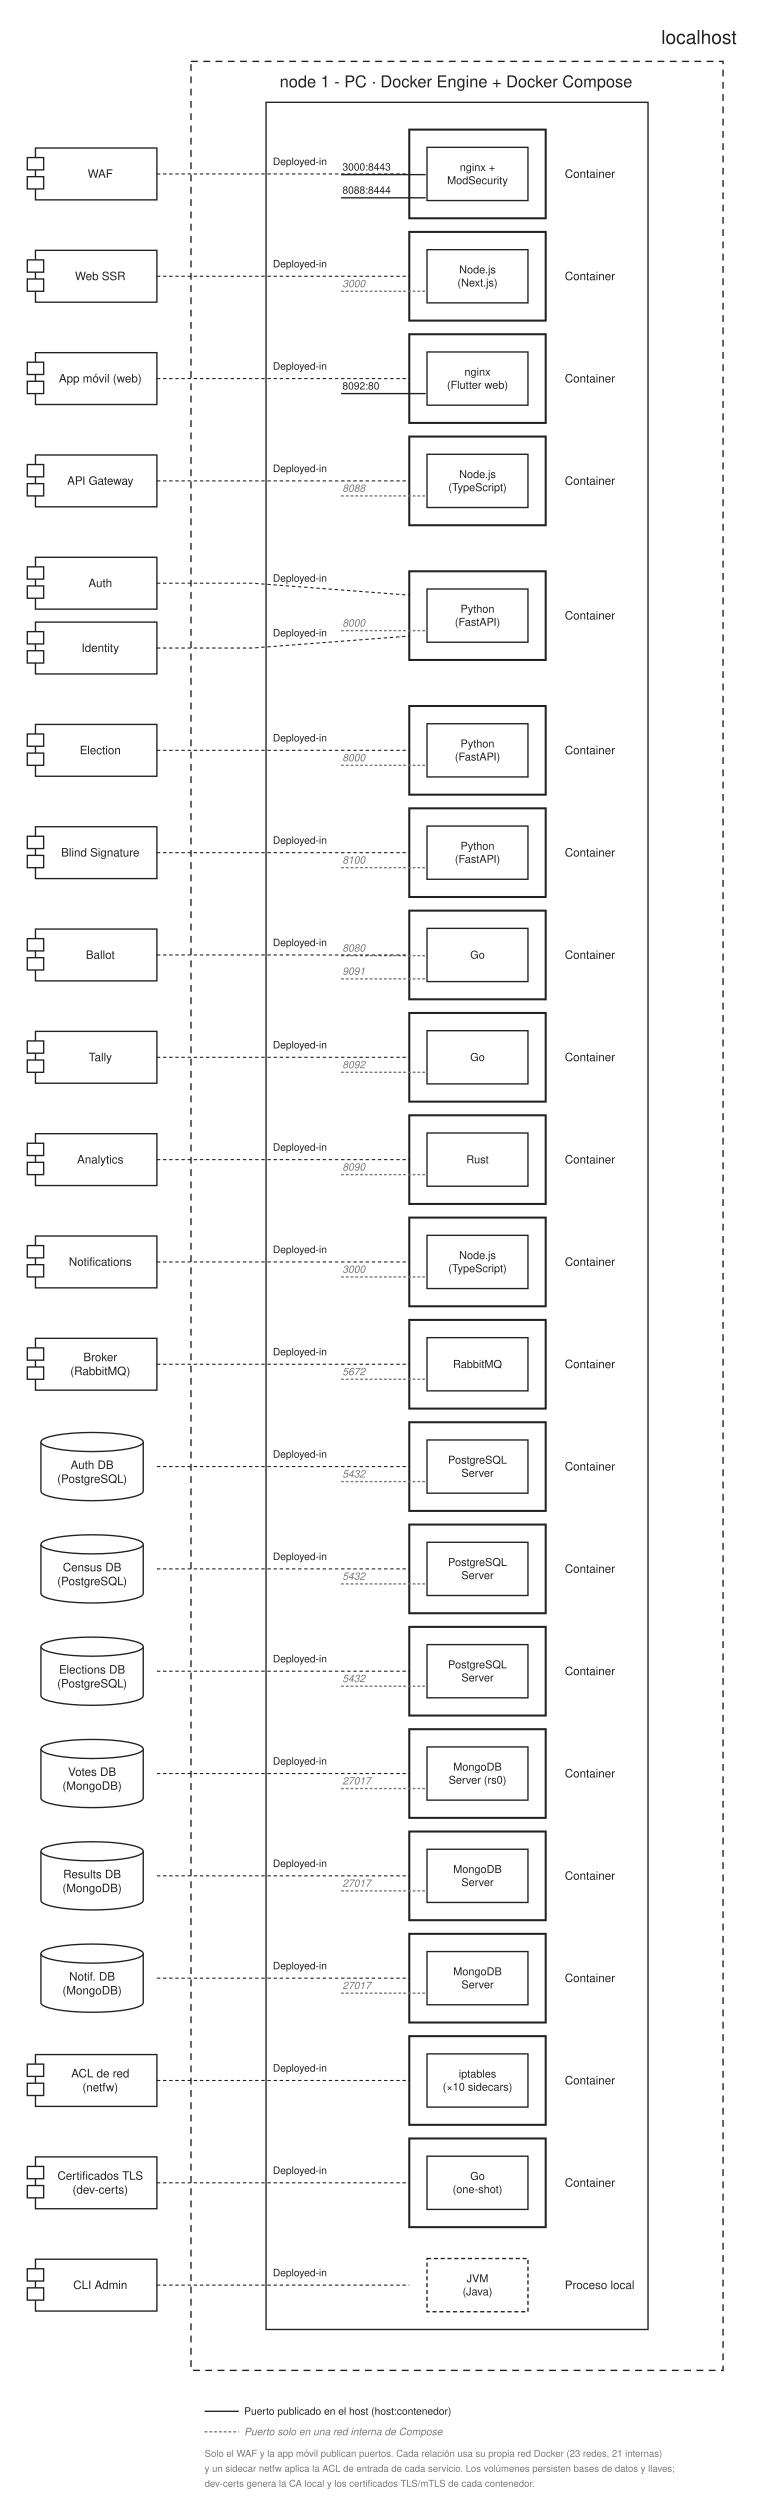
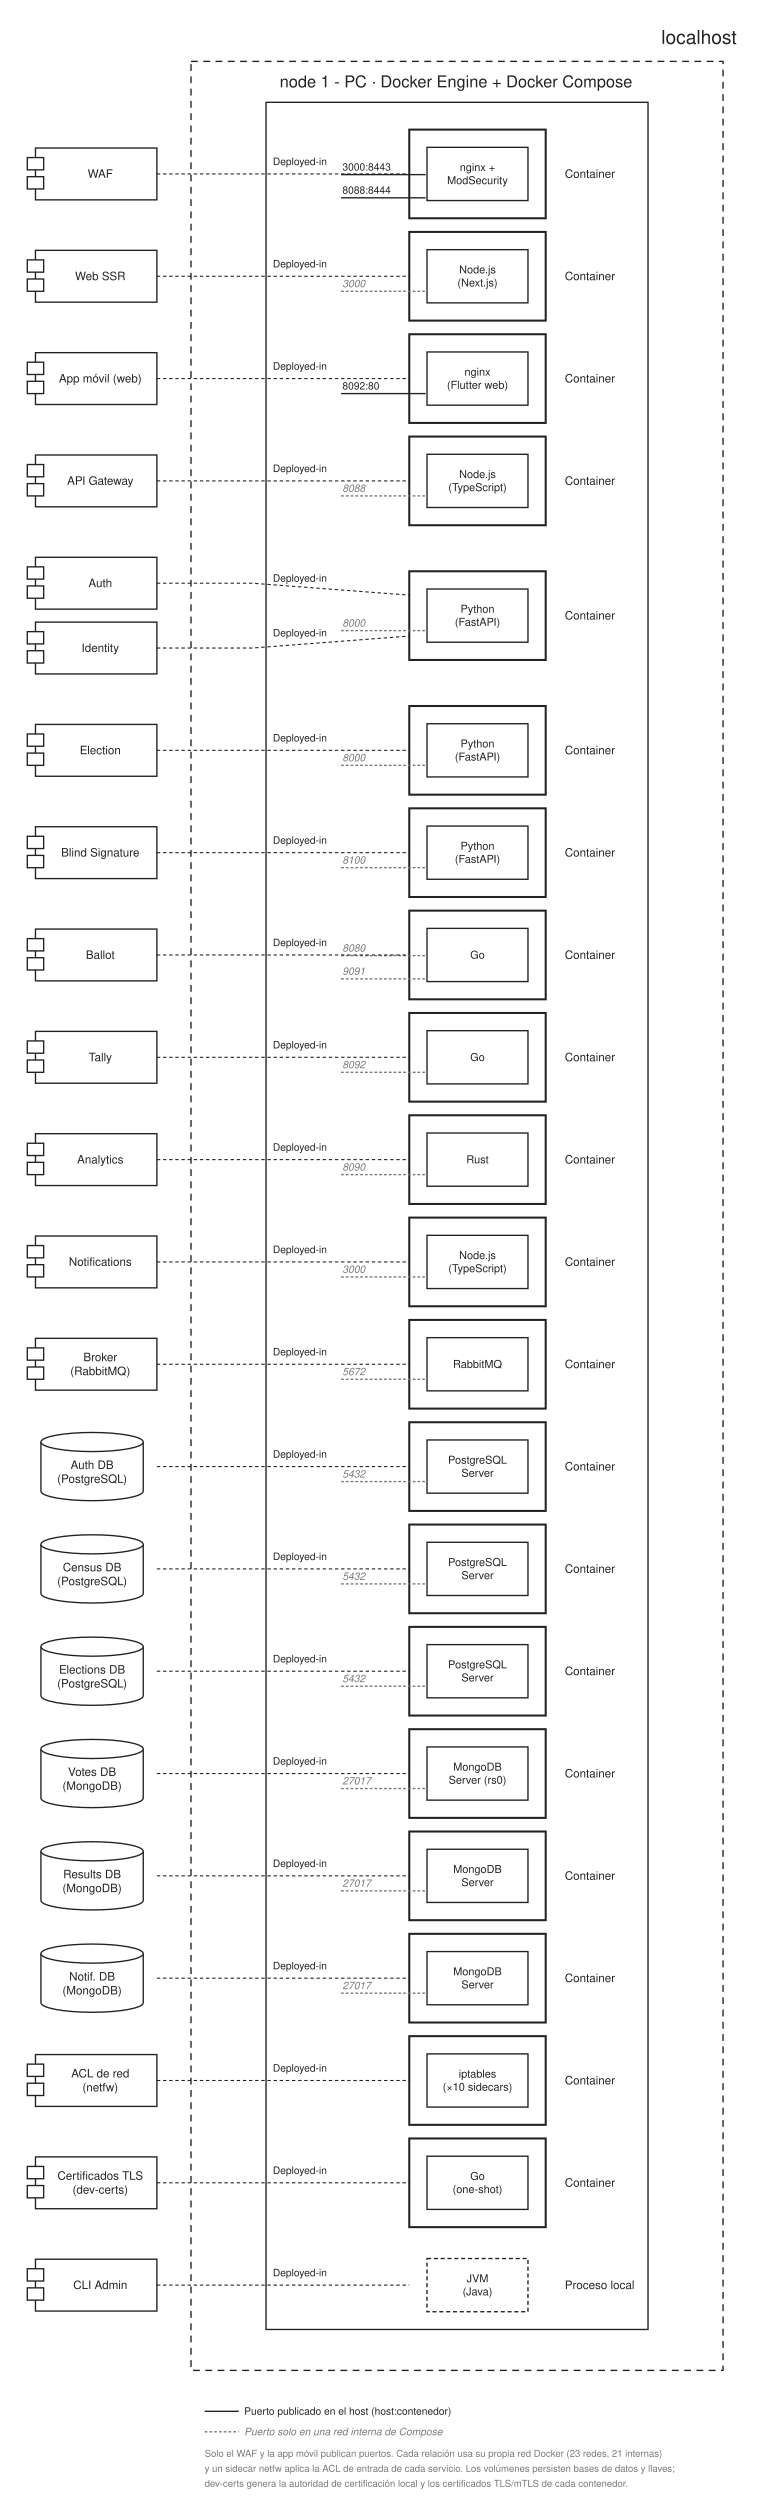
<svg xmlns="http://www.w3.org/2000/svg" viewBox="0 0 1120 3665" width="1120" height="3665" font-family="'Helvetica Neue',Helvetica,Arial,sans-serif">
  <rect width="1120" height="3665" fill="#fff" />
  <rect x="280" y="90" width="780" height="3385" fill="none" stroke="#222" stroke-width="2" stroke-dasharray="10 8" />
  <text x="1080" y="55.0" text-anchor="end" dominant-baseline="middle" font-size="28" fill="#222" font-weight="400">localhost</text>
  <text x="410" y="120.0" text-anchor="start" dominant-baseline="middle" font-size="24" fill="#222" font-weight="400">node 1 - PC  ·  Docker Engine + Docker Compose</text>
  <rect x="390" y="150" width="560" height="3265" fill="none" stroke="#222" stroke-width="2" />
  <rect x="52" y="217.0" width="178" height="76" fill="#fff" stroke="#222" stroke-width="2" />
  <rect x="40" y="231.0" width="24" height="18" fill="#fff" stroke="#222" stroke-width="2" />
  <rect x="40" y="259.0" width="24" height="18" fill="#fff" stroke="#222" stroke-width="2" />
  <text x="147" y="255.0" text-anchor="middle" dominant-baseline="middle" font-size="17" fill="#222" font-weight="400">WAF</text>
  <rect x="600" y="190.0" width="200" height="130" fill="#fff" stroke="#222" stroke-width="3" />
  <rect x="626" y="216.0" width="148" height="78" fill="#fff" stroke="#222" stroke-width="2" />
  <text x="700" y="245.4" text-anchor="middle" dominant-baseline="middle" font-size="16" fill="#222" font-weight="400">nginx +</text>
  <text x="700" y="264.6" text-anchor="middle" dominant-baseline="middle" font-size="16" fill="#222" font-weight="400">ModSecurity</text>
  <text x="828" y="255.0" text-anchor="start" dominant-baseline="middle" font-size="17" fill="#222" font-weight="400">Container</text>
  <line x1="500" y1="256.0" x2="624" y2="256.0" stroke="#222" stroke-width="2" />
  <text x="502" y="245.0" text-anchor="start" dominant-baseline="middle" font-size="15" fill="#222" font-weight="400">3000:8443</text>
  <line x1="500" y1="290.0" x2="624" y2="290.0" stroke="#222" stroke-width="2" />
  <text x="502" y="279.0" text-anchor="start" dominant-baseline="middle" font-size="15" fill="#222" font-weight="400">8088:8444</text>
  <path d="M230,255.0 L370,255.0 L600,255.0" fill="none" stroke="#222" stroke-width="1.6" stroke-dasharray="5 4" />
  <text x="400" y="237.0" text-anchor="start" dominant-baseline="middle" font-size="15" fill="#222" font-weight="400">Deployed-in</text>
  <rect x="52" y="367.0" width="178" height="76" fill="#fff" stroke="#222" stroke-width="2" />
  <rect x="40" y="381.0" width="24" height="18" fill="#fff" stroke="#222" stroke-width="2" />
  <rect x="40" y="409.0" width="24" height="18" fill="#fff" stroke="#222" stroke-width="2" />
  <text x="147" y="405.0" text-anchor="middle" dominant-baseline="middle" font-size="17" fill="#222" font-weight="400">Web SSR</text>
  <rect x="600" y="340.0" width="200" height="130" fill="#fff" stroke="#222" stroke-width="3" />
  <rect x="626" y="366.0" width="148" height="78" fill="#fff" stroke="#222" stroke-width="2" />
  <text x="700" y="395.4" text-anchor="middle" dominant-baseline="middle" font-size="16" fill="#222" font-weight="400">Node.js</text>
  <text x="700" y="414.6" text-anchor="middle" dominant-baseline="middle" font-size="16" fill="#222" font-weight="400">(Next.js)</text>
  <text x="828" y="405.0" text-anchor="start" dominant-baseline="middle" font-size="17" fill="#222" font-weight="400">Container</text>
  <line x1="500" y1="427.0" x2="624" y2="427.0" stroke="#777" stroke-width="2" stroke-dasharray="4 3" />
  <text x="502" y="416.0" text-anchor="start" dominant-baseline="middle" font-size="15" fill="#777" font-weight="400" font-style="italic">3000</text>
  <path d="M230,405.0 L370,405.0 L600,405.0" fill="none" stroke="#222" stroke-width="1.6" stroke-dasharray="5 4" />
  <text x="400" y="387.0" text-anchor="start" dominant-baseline="middle" font-size="15" fill="#222" font-weight="400">Deployed-in</text>
  <rect x="52" y="517.0" width="178" height="76" fill="#fff" stroke="#222" stroke-width="2" />
  <rect x="40" y="531.0" width="24" height="18" fill="#fff" stroke="#222" stroke-width="2" />
  <rect x="40" y="559.0" width="24" height="18" fill="#fff" stroke="#222" stroke-width="2" />
  <text x="147" y="555.0" text-anchor="middle" dominant-baseline="middle" font-size="17" fill="#222" font-weight="400">App móvil (web)</text>
  <rect x="600" y="490.0" width="200" height="130" fill="#fff" stroke="#222" stroke-width="3" />
  <rect x="626" y="516.0" width="148" height="78" fill="#fff" stroke="#222" stroke-width="2" />
  <text x="700" y="545.4" text-anchor="middle" dominant-baseline="middle" font-size="16" fill="#222" font-weight="400">nginx</text>
  <text x="700" y="564.6" text-anchor="middle" dominant-baseline="middle" font-size="16" fill="#222" font-weight="400">(Flutter web)</text>
  <text x="828" y="555.0" text-anchor="start" dominant-baseline="middle" font-size="17" fill="#222" font-weight="400">Container</text>
  <line x1="500" y1="577.0" x2="624" y2="577.0" stroke="#222" stroke-width="2" />
  <text x="502" y="566.0" text-anchor="start" dominant-baseline="middle" font-size="15" fill="#222" font-weight="400">8092:80</text>
  <path d="M230,555.0 L370,555.0 L600,555.0" fill="none" stroke="#222" stroke-width="1.6" stroke-dasharray="5 4" />
  <text x="400" y="537.0" text-anchor="start" dominant-baseline="middle" font-size="15" fill="#222" font-weight="400">Deployed-in</text>
  <rect x="52" y="667.0" width="178" height="76" fill="#fff" stroke="#222" stroke-width="2" />
  <rect x="40" y="681.0" width="24" height="18" fill="#fff" stroke="#222" stroke-width="2" />
  <rect x="40" y="709.0" width="24" height="18" fill="#fff" stroke="#222" stroke-width="2" />
  <text x="147" y="705.0" text-anchor="middle" dominant-baseline="middle" font-size="17" fill="#222" font-weight="400">API Gateway</text>
  <rect x="600" y="640.0" width="200" height="130" fill="#fff" stroke="#222" stroke-width="3" />
  <rect x="626" y="666.0" width="148" height="78" fill="#fff" stroke="#222" stroke-width="2" />
  <text x="700" y="695.4" text-anchor="middle" dominant-baseline="middle" font-size="16" fill="#222" font-weight="400">Node.js</text>
  <text x="700" y="714.6" text-anchor="middle" dominant-baseline="middle" font-size="16" fill="#222" font-weight="400">(TypeScript)</text>
  <text x="828" y="705.0" text-anchor="start" dominant-baseline="middle" font-size="17" fill="#222" font-weight="400">Container</text>
  <line x1="500" y1="727.0" x2="624" y2="727.0" stroke="#777" stroke-width="2" stroke-dasharray="4 3" />
  <text x="502" y="716.0" text-anchor="start" dominant-baseline="middle" font-size="15" fill="#777" font-weight="400" font-style="italic">8088</text>
  <path d="M230,705.0 L370,705.0 L600,705.0" fill="none" stroke="#222" stroke-width="1.6" stroke-dasharray="5 4" />
  <text x="400" y="687.0" text-anchor="start" dominant-baseline="middle" font-size="15" fill="#222" font-weight="400">Deployed-in</text>
  <rect x="600" y="837.5" width="200" height="130" fill="#fff" stroke="#222" stroke-width="3" />
  <rect x="626" y="863.5" width="148" height="78" fill="#fff" stroke="#222" stroke-width="2" />
  <text x="700" y="892.9" text-anchor="middle" dominant-baseline="middle" font-size="16" fill="#222" font-weight="400">Python</text>
  <text x="700" y="912.1" text-anchor="middle" dominant-baseline="middle" font-size="16" fill="#222" font-weight="400">(FastAPI)</text>
  <text x="828" y="902.5" text-anchor="start" dominant-baseline="middle" font-size="17" fill="#222" font-weight="400">Container</text>
  <line x1="500" y1="924.5" x2="624" y2="924.5" stroke="#777" stroke-width="2" stroke-dasharray="4 3" />
  <text x="502" y="913.5" text-anchor="start" dominant-baseline="middle" font-size="15" fill="#777" font-weight="400" font-style="italic">8000</text>
  <rect x="52" y="817.0" width="178" height="76" fill="#fff" stroke="#222" stroke-width="2" />
  <rect x="40" y="831.0" width="24" height="18" fill="#fff" stroke="#222" stroke-width="2" />
  <rect x="40" y="859.0" width="24" height="18" fill="#fff" stroke="#222" stroke-width="2" />
  <text x="147" y="855.0" text-anchor="middle" dominant-baseline="middle" font-size="17" fill="#222" font-weight="400">Auth</text>
  <path d="M230,855.0 L370,855.0 L600,872.5" fill="none" stroke="#222" stroke-width="1.6" stroke-dasharray="5 4" />
  <text x="400" y="847.8" text-anchor="start" dominant-baseline="middle" font-size="15" fill="#222" font-weight="400">Deployed-in</text>
  <rect x="52" y="912.0" width="178" height="76" fill="#fff" stroke="#222" stroke-width="2" />
  <rect x="40" y="926.0" width="24" height="18" fill="#fff" stroke="#222" stroke-width="2" />
  <rect x="40" y="954.0" width="24" height="18" fill="#fff" stroke="#222" stroke-width="2" />
  <text x="147" y="950.0" text-anchor="middle" dominant-baseline="middle" font-size="17" fill="#222" font-weight="400">Identity</text>
  <path d="M230,950.0 L370,950.0 L600,932.5" fill="none" stroke="#222" stroke-width="1.6" stroke-dasharray="5 4" />
  <text x="400" y="928.0" text-anchor="start" dominant-baseline="middle" font-size="15" fill="#222" font-weight="400">Deployed-in</text>
  <rect x="52" y="1062.0" width="178" height="76" fill="#fff" stroke="#222" stroke-width="2" />
  <rect x="40" y="1076.0" width="24" height="18" fill="#fff" stroke="#222" stroke-width="2" />
  <rect x="40" y="1104.0" width="24" height="18" fill="#fff" stroke="#222" stroke-width="2" />
  <text x="147" y="1100.0" text-anchor="middle" dominant-baseline="middle" font-size="17" fill="#222" font-weight="400">Election</text>
  <rect x="600" y="1035.0" width="200" height="130" fill="#fff" stroke="#222" stroke-width="3" />
  <rect x="626" y="1061.0" width="148" height="78" fill="#fff" stroke="#222" stroke-width="2" />
  <text x="700" y="1090.4" text-anchor="middle" dominant-baseline="middle" font-size="16" fill="#222" font-weight="400">Python</text>
  <text x="700" y="1109.6" text-anchor="middle" dominant-baseline="middle" font-size="16" fill="#222" font-weight="400">(FastAPI)</text>
  <text x="828" y="1100.0" text-anchor="start" dominant-baseline="middle" font-size="17" fill="#222" font-weight="400">Container</text>
  <line x1="500" y1="1122.0" x2="624" y2="1122.0" stroke="#777" stroke-width="2" stroke-dasharray="4 3" />
  <text x="502" y="1111.0" text-anchor="start" dominant-baseline="middle" font-size="15" fill="#777" font-weight="400" font-style="italic">8000</text>
  <path d="M230,1100.0 L370,1100.0 L600,1100.0" fill="none" stroke="#222" stroke-width="1.6" stroke-dasharray="5 4" />
  <text x="400" y="1082.0" text-anchor="start" dominant-baseline="middle" font-size="15" fill="#222" font-weight="400">Deployed-in</text>
  <rect x="52" y="1212.0" width="178" height="76" fill="#fff" stroke="#222" stroke-width="2" />
  <rect x="40" y="1226.0" width="24" height="18" fill="#fff" stroke="#222" stroke-width="2" />
  <rect x="40" y="1254.0" width="24" height="18" fill="#fff" stroke="#222" stroke-width="2" />
  <text x="147" y="1250.0" text-anchor="middle" dominant-baseline="middle" font-size="17" fill="#222" font-weight="400">Blind Signature</text>
  <rect x="600" y="1185.0" width="200" height="130" fill="#fff" stroke="#222" stroke-width="3" />
  <rect x="626" y="1211.0" width="148" height="78" fill="#fff" stroke="#222" stroke-width="2" />
  <text x="700" y="1240.4" text-anchor="middle" dominant-baseline="middle" font-size="16" fill="#222" font-weight="400">Python</text>
  <text x="700" y="1259.6" text-anchor="middle" dominant-baseline="middle" font-size="16" fill="#222" font-weight="400">(FastAPI)</text>
  <text x="828" y="1250.0" text-anchor="start" dominant-baseline="middle" font-size="17" fill="#222" font-weight="400">Container</text>
  <line x1="500" y1="1272.0" x2="624" y2="1272.0" stroke="#777" stroke-width="2" stroke-dasharray="4 3" />
  <text x="502" y="1261.0" text-anchor="start" dominant-baseline="middle" font-size="15" fill="#777" font-weight="400" font-style="italic">8100</text>
  <path d="M230,1250.0 L370,1250.0 L600,1250.0" fill="none" stroke="#222" stroke-width="1.6" stroke-dasharray="5 4" />
  <text x="400" y="1232.0" text-anchor="start" dominant-baseline="middle" font-size="15" fill="#222" font-weight="400">Deployed-in</text>
  <rect x="52" y="1362.0" width="178" height="76" fill="#fff" stroke="#222" stroke-width="2" />
  <rect x="40" y="1376.0" width="24" height="18" fill="#fff" stroke="#222" stroke-width="2" />
  <rect x="40" y="1404.0" width="24" height="18" fill="#fff" stroke="#222" stroke-width="2" />
  <text x="147" y="1400.0" text-anchor="middle" dominant-baseline="middle" font-size="17" fill="#222" font-weight="400">Ballot</text>
  <rect x="600" y="1335.0" width="200" height="130" fill="#fff" stroke="#222" stroke-width="3" />
  <rect x="626" y="1361.0" width="148" height="78" fill="#fff" stroke="#222" stroke-width="2" />
  <text x="700" y="1400.0" text-anchor="middle" dominant-baseline="middle" font-size="16" fill="#222" font-weight="400">Go</text>
  <text x="828" y="1400.0" text-anchor="start" dominant-baseline="middle" font-size="17" fill="#222" font-weight="400">Container</text>
  <line x1="500" y1="1401.0" x2="624" y2="1401.0" stroke="#777" stroke-width="2" stroke-dasharray="4 3" />
  <text x="502" y="1390.0" text-anchor="start" dominant-baseline="middle" font-size="15" fill="#777" font-weight="400" font-style="italic">8080</text>
  <line x1="500" y1="1435.0" x2="624" y2="1435.0" stroke="#777" stroke-width="2" stroke-dasharray="4 3" />
  <text x="502" y="1424.0" text-anchor="start" dominant-baseline="middle" font-size="15" fill="#777" font-weight="400" font-style="italic">9091</text>
  <path d="M230,1400.0 L370,1400.0 L600,1400.0" fill="none" stroke="#222" stroke-width="1.6" stroke-dasharray="5 4" />
  <text x="400" y="1382.0" text-anchor="start" dominant-baseline="middle" font-size="15" fill="#222" font-weight="400">Deployed-in</text>
  <rect x="52" y="1512.0" width="178" height="76" fill="#fff" stroke="#222" stroke-width="2" />
  <rect x="40" y="1526.0" width="24" height="18" fill="#fff" stroke="#222" stroke-width="2" />
  <rect x="40" y="1554.0" width="24" height="18" fill="#fff" stroke="#222" stroke-width="2" />
  <text x="147" y="1550.0" text-anchor="middle" dominant-baseline="middle" font-size="17" fill="#222" font-weight="400">Tally</text>
  <rect x="600" y="1485.0" width="200" height="130" fill="#fff" stroke="#222" stroke-width="3" />
  <rect x="626" y="1511.0" width="148" height="78" fill="#fff" stroke="#222" stroke-width="2" />
  <text x="700" y="1550.0" text-anchor="middle" dominant-baseline="middle" font-size="16" fill="#222" font-weight="400">Go</text>
  <text x="828" y="1550.0" text-anchor="start" dominant-baseline="middle" font-size="17" fill="#222" font-weight="400">Container</text>
  <line x1="500" y1="1572.0" x2="624" y2="1572.0" stroke="#777" stroke-width="2" stroke-dasharray="4 3" />
  <text x="502" y="1561.0" text-anchor="start" dominant-baseline="middle" font-size="15" fill="#777" font-weight="400" font-style="italic">8092</text>
  <path d="M230,1550.0 L370,1550.0 L600,1550.0" fill="none" stroke="#222" stroke-width="1.6" stroke-dasharray="5 4" />
  <text x="400" y="1532.0" text-anchor="start" dominant-baseline="middle" font-size="15" fill="#222" font-weight="400">Deployed-in</text>
  <rect x="52" y="1662.0" width="178" height="76" fill="#fff" stroke="#222" stroke-width="2" />
  <rect x="40" y="1676.0" width="24" height="18" fill="#fff" stroke="#222" stroke-width="2" />
  <rect x="40" y="1704.0" width="24" height="18" fill="#fff" stroke="#222" stroke-width="2" />
  <text x="147" y="1700.0" text-anchor="middle" dominant-baseline="middle" font-size="17" fill="#222" font-weight="400">Analytics</text>
  <rect x="600" y="1635.0" width="200" height="130" fill="#fff" stroke="#222" stroke-width="3" />
  <rect x="626" y="1661.0" width="148" height="78" fill="#fff" stroke="#222" stroke-width="2" />
  <text x="700" y="1700.0" text-anchor="middle" dominant-baseline="middle" font-size="16" fill="#222" font-weight="400">Rust</text>
  <text x="828" y="1700.0" text-anchor="start" dominant-baseline="middle" font-size="17" fill="#222" font-weight="400">Container</text>
  <line x1="500" y1="1722.0" x2="624" y2="1722.0" stroke="#777" stroke-width="2" stroke-dasharray="4 3" />
  <text x="502" y="1711.0" text-anchor="start" dominant-baseline="middle" font-size="15" fill="#777" font-weight="400" font-style="italic">8090</text>
  <path d="M230,1700.0 L370,1700.0 L600,1700.0" fill="none" stroke="#222" stroke-width="1.6" stroke-dasharray="5 4" />
  <text x="400" y="1682.0" text-anchor="start" dominant-baseline="middle" font-size="15" fill="#222" font-weight="400">Deployed-in</text>
  <rect x="52" y="1812.0" width="178" height="76" fill="#fff" stroke="#222" stroke-width="2" />
  <rect x="40" y="1826.0" width="24" height="18" fill="#fff" stroke="#222" stroke-width="2" />
  <rect x="40" y="1854.0" width="24" height="18" fill="#fff" stroke="#222" stroke-width="2" />
  <text x="147" y="1850.0" text-anchor="middle" dominant-baseline="middle" font-size="17" fill="#222" font-weight="400">Notifications</text>
  <rect x="600" y="1785.0" width="200" height="130" fill="#fff" stroke="#222" stroke-width="3" />
  <rect x="626" y="1811.0" width="148" height="78" fill="#fff" stroke="#222" stroke-width="2" />
  <text x="700" y="1840.4" text-anchor="middle" dominant-baseline="middle" font-size="16" fill="#222" font-weight="400">Node.js</text>
  <text x="700" y="1859.6" text-anchor="middle" dominant-baseline="middle" font-size="16" fill="#222" font-weight="400">(TypeScript)</text>
  <text x="828" y="1850.0" text-anchor="start" dominant-baseline="middle" font-size="17" fill="#222" font-weight="400">Container</text>
  <line x1="500" y1="1872.0" x2="624" y2="1872.0" stroke="#777" stroke-width="2" stroke-dasharray="4 3" />
  <text x="502" y="1861.0" text-anchor="start" dominant-baseline="middle" font-size="15" fill="#777" font-weight="400" font-style="italic">3000</text>
  <path d="M230,1850.0 L370,1850.0 L600,1850.0" fill="none" stroke="#222" stroke-width="1.6" stroke-dasharray="5 4" />
  <text x="400" y="1832.0" text-anchor="start" dominant-baseline="middle" font-size="15" fill="#222" font-weight="400">Deployed-in</text>
  <rect x="52" y="1962.0" width="178" height="76" fill="#fff" stroke="#222" stroke-width="2" />
  <rect x="40" y="1976.0" width="24" height="18" fill="#fff" stroke="#222" stroke-width="2" />
  <rect x="40" y="2004.0" width="24" height="18" fill="#fff" stroke="#222" stroke-width="2" />
  <text x="147" y="1989.8" text-anchor="middle" dominant-baseline="middle" font-size="17" fill="#222" font-weight="400">Broker</text>
  <text x="147" y="2010.2" text-anchor="middle" dominant-baseline="middle" font-size="17" fill="#222" font-weight="400">(RabbitMQ)</text>
  <rect x="600" y="1935.0" width="200" height="130" fill="#fff" stroke="#222" stroke-width="3" />
  <rect x="626" y="1961.0" width="148" height="78" fill="#fff" stroke="#222" stroke-width="2" />
  <text x="700" y="2000.0" text-anchor="middle" dominant-baseline="middle" font-size="16" fill="#222" font-weight="400">RabbitMQ</text>
  <text x="828" y="2000.0" text-anchor="start" dominant-baseline="middle" font-size="17" fill="#222" font-weight="400">Container</text>
  <line x1="500" y1="2022.0" x2="624" y2="2022.0" stroke="#777" stroke-width="2" stroke-dasharray="4 3" />
  <text x="502" y="2011.0" text-anchor="start" dominant-baseline="middle" font-size="15" fill="#777" font-weight="400" font-style="italic">5672</text>
  <path d="M230,2000.0 L370,2000.0 L600,2000.0" fill="none" stroke="#222" stroke-width="1.6" stroke-dasharray="5 4" />
  <text x="400" y="1982.0" text-anchor="start" dominant-baseline="middle" font-size="15" fill="#222" font-weight="400">Deployed-in</text>
  <path d="M60.0,2114.0 L60.0,2186.0 A75.0,14 0 0 0 210.0,2186.0 L210.0,2114.0" fill="#fff" stroke="#222" stroke-width="2" />
  <ellipse cx="135.0" cy="2114.0" rx="75.0" ry="14" fill="#fff" stroke="#222" stroke-width="2" />
  <text x="135" y="2147.8" text-anchor="middle" dominant-baseline="middle" font-size="17" fill="#222" font-weight="400">Auth DB</text>
  <text x="135" y="2168.2" text-anchor="middle" dominant-baseline="middle" font-size="17" fill="#222" font-weight="400">(PostgreSQL)</text>
  <rect x="600" y="2085.0" width="200" height="130" fill="#fff" stroke="#222" stroke-width="3" />
  <rect x="626" y="2111.0" width="148" height="78" fill="#fff" stroke="#222" stroke-width="2" />
  <text x="700" y="2140.4" text-anchor="middle" dominant-baseline="middle" font-size="16" fill="#222" font-weight="400">PostgreSQL</text>
  <text x="700" y="2159.6" text-anchor="middle" dominant-baseline="middle" font-size="16" fill="#222" font-weight="400">Server</text>
  <text x="828" y="2150.0" text-anchor="start" dominant-baseline="middle" font-size="17" fill="#222" font-weight="400">Container</text>
  <line x1="500" y1="2172.0" x2="624" y2="2172.0" stroke="#777" stroke-width="2" stroke-dasharray="4 3" />
  <text x="502" y="2161.0" text-anchor="start" dominant-baseline="middle" font-size="15" fill="#777" font-weight="400" font-style="italic">5432</text>
  <path d="M230,2150.0 L370,2150.0 L600,2150.0" fill="none" stroke="#222" stroke-width="1.6" stroke-dasharray="5 4" />
  <text x="400" y="2132.0" text-anchor="start" dominant-baseline="middle" font-size="15" fill="#222" font-weight="400">Deployed-in</text>
  <path d="M60.0,2264.0 L60.0,2336.0 A75.0,14 0 0 0 210.0,2336.0 L210.0,2264.0" fill="#fff" stroke="#222" stroke-width="2" />
  <ellipse cx="135.0" cy="2264.0" rx="75.0" ry="14" fill="#fff" stroke="#222" stroke-width="2" />
  <text x="135" y="2297.8" text-anchor="middle" dominant-baseline="middle" font-size="17" fill="#222" font-weight="400">Census DB</text>
  <text x="135" y="2318.2" text-anchor="middle" dominant-baseline="middle" font-size="17" fill="#222" font-weight="400">(PostgreSQL)</text>
  <rect x="600" y="2235.0" width="200" height="130" fill="#fff" stroke="#222" stroke-width="3" />
  <rect x="626" y="2261.0" width="148" height="78" fill="#fff" stroke="#222" stroke-width="2" />
  <text x="700" y="2290.4" text-anchor="middle" dominant-baseline="middle" font-size="16" fill="#222" font-weight="400">PostgreSQL</text>
  <text x="700" y="2309.6" text-anchor="middle" dominant-baseline="middle" font-size="16" fill="#222" font-weight="400">Server</text>
  <text x="828" y="2300.0" text-anchor="start" dominant-baseline="middle" font-size="17" fill="#222" font-weight="400">Container</text>
  <line x1="500" y1="2322.0" x2="624" y2="2322.0" stroke="#777" stroke-width="2" stroke-dasharray="4 3" />
  <text x="502" y="2311.0" text-anchor="start" dominant-baseline="middle" font-size="15" fill="#777" font-weight="400" font-style="italic">5432</text>
  <path d="M230,2300.0 L370,2300.0 L600,2300.0" fill="none" stroke="#222" stroke-width="1.6" stroke-dasharray="5 4" />
  <text x="400" y="2282.0" text-anchor="start" dominant-baseline="middle" font-size="15" fill="#222" font-weight="400">Deployed-in</text>
  <path d="M60.0,2414.0 L60.0,2486.0 A75.0,14 0 0 0 210.0,2486.0 L210.0,2414.0" fill="#fff" stroke="#222" stroke-width="2" />
  <ellipse cx="135.0" cy="2414.0" rx="75.0" ry="14" fill="#fff" stroke="#222" stroke-width="2" />
  <text x="135" y="2447.8" text-anchor="middle" dominant-baseline="middle" font-size="17" fill="#222" font-weight="400">Elections DB</text>
  <text x="135" y="2468.2" text-anchor="middle" dominant-baseline="middle" font-size="17" fill="#222" font-weight="400">(PostgreSQL)</text>
  <rect x="600" y="2385.0" width="200" height="130" fill="#fff" stroke="#222" stroke-width="3" />
  <rect x="626" y="2411.0" width="148" height="78" fill="#fff" stroke="#222" stroke-width="2" />
  <text x="700" y="2440.4" text-anchor="middle" dominant-baseline="middle" font-size="16" fill="#222" font-weight="400">PostgreSQL</text>
  <text x="700" y="2459.6" text-anchor="middle" dominant-baseline="middle" font-size="16" fill="#222" font-weight="400">Server</text>
  <text x="828" y="2450.0" text-anchor="start" dominant-baseline="middle" font-size="17" fill="#222" font-weight="400">Container</text>
  <line x1="500" y1="2472.0" x2="624" y2="2472.0" stroke="#777" stroke-width="2" stroke-dasharray="4 3" />
  <text x="502" y="2461.0" text-anchor="start" dominant-baseline="middle" font-size="15" fill="#777" font-weight="400" font-style="italic">5432</text>
  <path d="M230,2450.0 L370,2450.0 L600,2450.0" fill="none" stroke="#222" stroke-width="1.6" stroke-dasharray="5 4" />
  <text x="400" y="2432.0" text-anchor="start" dominant-baseline="middle" font-size="15" fill="#222" font-weight="400">Deployed-in</text>
  <path d="M60.0,2564.0 L60.0,2636.0 A75.0,14 0 0 0 210.0,2636.0 L210.0,2564.0" fill="#fff" stroke="#222" stroke-width="2" />
  <ellipse cx="135.0" cy="2564.0" rx="75.0" ry="14" fill="#fff" stroke="#222" stroke-width="2" />
  <text x="135" y="2597.8" text-anchor="middle" dominant-baseline="middle" font-size="17" fill="#222" font-weight="400">Votes DB</text>
  <text x="135" y="2618.2" text-anchor="middle" dominant-baseline="middle" font-size="17" fill="#222" font-weight="400">(MongoDB)</text>
  <rect x="600" y="2535.0" width="200" height="130" fill="#fff" stroke="#222" stroke-width="3" />
  <rect x="626" y="2561.0" width="148" height="78" fill="#fff" stroke="#222" stroke-width="2" />
  <text x="700" y="2590.4" text-anchor="middle" dominant-baseline="middle" font-size="16" fill="#222" font-weight="400">MongoDB</text>
  <text x="700" y="2609.6" text-anchor="middle" dominant-baseline="middle" font-size="16" fill="#222" font-weight="400">Server (rs0)</text>
  <text x="828" y="2600.0" text-anchor="start" dominant-baseline="middle" font-size="17" fill="#222" font-weight="400">Container</text>
  <line x1="500" y1="2622.0" x2="624" y2="2622.0" stroke="#777" stroke-width="2" stroke-dasharray="4 3" />
  <text x="502" y="2611.0" text-anchor="start" dominant-baseline="middle" font-size="15" fill="#777" font-weight="400" font-style="italic">27017</text>
  <path d="M230,2600.0 L370,2600.0 L600,2600.0" fill="none" stroke="#222" stroke-width="1.6" stroke-dasharray="5 4" />
  <text x="400" y="2582.0" text-anchor="start" dominant-baseline="middle" font-size="15" fill="#222" font-weight="400">Deployed-in</text>
  <path d="M60.0,2714.0 L60.0,2786.0 A75.0,14 0 0 0 210.0,2786.0 L210.0,2714.0" fill="#fff" stroke="#222" stroke-width="2" />
  <ellipse cx="135.0" cy="2714.0" rx="75.0" ry="14" fill="#fff" stroke="#222" stroke-width="2" />
  <text x="135" y="2747.8" text-anchor="middle" dominant-baseline="middle" font-size="17" fill="#222" font-weight="400">Results DB</text>
  <text x="135" y="2768.2" text-anchor="middle" dominant-baseline="middle" font-size="17" fill="#222" font-weight="400">(MongoDB)</text>
  <rect x="600" y="2685.0" width="200" height="130" fill="#fff" stroke="#222" stroke-width="3" />
  <rect x="626" y="2711.0" width="148" height="78" fill="#fff" stroke="#222" stroke-width="2" />
  <text x="700" y="2740.4" text-anchor="middle" dominant-baseline="middle" font-size="16" fill="#222" font-weight="400">MongoDB</text>
  <text x="700" y="2759.6" text-anchor="middle" dominant-baseline="middle" font-size="16" fill="#222" font-weight="400">Server</text>
  <text x="828" y="2750.0" text-anchor="start" dominant-baseline="middle" font-size="17" fill="#222" font-weight="400">Container</text>
  <line x1="500" y1="2772.0" x2="624" y2="2772.0" stroke="#777" stroke-width="2" stroke-dasharray="4 3" />
  <text x="502" y="2761.0" text-anchor="start" dominant-baseline="middle" font-size="15" fill="#777" font-weight="400" font-style="italic">27017</text>
  <path d="M230,2750.0 L370,2750.0 L600,2750.0" fill="none" stroke="#222" stroke-width="1.6" stroke-dasharray="5 4" />
  <text x="400" y="2732.0" text-anchor="start" dominant-baseline="middle" font-size="15" fill="#222" font-weight="400">Deployed-in</text>
  <path d="M60.0,2864.0 L60.0,2936.0 A75.0,14 0 0 0 210.0,2936.0 L210.0,2864.0" fill="#fff" stroke="#222" stroke-width="2" />
  <ellipse cx="135.0" cy="2864.0" rx="75.0" ry="14" fill="#fff" stroke="#222" stroke-width="2" />
  <text x="135" y="2897.8" text-anchor="middle" dominant-baseline="middle" font-size="17" fill="#222" font-weight="400">Notif. DB</text>
  <text x="135" y="2918.2" text-anchor="middle" dominant-baseline="middle" font-size="17" fill="#222" font-weight="400">(MongoDB)</text>
  <rect x="600" y="2835.0" width="200" height="130" fill="#fff" stroke="#222" stroke-width="3" />
  <rect x="626" y="2861.0" width="148" height="78" fill="#fff" stroke="#222" stroke-width="2" />
  <text x="700" y="2890.4" text-anchor="middle" dominant-baseline="middle" font-size="16" fill="#222" font-weight="400">MongoDB</text>
  <text x="700" y="2909.6" text-anchor="middle" dominant-baseline="middle" font-size="16" fill="#222" font-weight="400">Server</text>
  <text x="828" y="2900.0" text-anchor="start" dominant-baseline="middle" font-size="17" fill="#222" font-weight="400">Container</text>
  <line x1="500" y1="2922.0" x2="624" y2="2922.0" stroke="#777" stroke-width="2" stroke-dasharray="4 3" />
  <text x="502" y="2911.0" text-anchor="start" dominant-baseline="middle" font-size="15" fill="#777" font-weight="400" font-style="italic">27017</text>
  <path d="M230,2900.0 L370,2900.0 L600,2900.0" fill="none" stroke="#222" stroke-width="1.6" stroke-dasharray="5 4" />
  <text x="400" y="2882.0" text-anchor="start" dominant-baseline="middle" font-size="15" fill="#222" font-weight="400">Deployed-in</text>
  <rect x="52" y="3012.0" width="178" height="76" fill="#fff" stroke="#222" stroke-width="2" />
  <rect x="40" y="3026.0" width="24" height="18" fill="#fff" stroke="#222" stroke-width="2" />
  <rect x="40" y="3054.0" width="24" height="18" fill="#fff" stroke="#222" stroke-width="2" />
  <text x="147" y="3039.8" text-anchor="middle" dominant-baseline="middle" font-size="17" fill="#222" font-weight="400">ACL de red</text>
  <text x="147" y="3060.2" text-anchor="middle" dominant-baseline="middle" font-size="17" fill="#222" font-weight="400">(netfw)</text>
  <rect x="600" y="2985.0" width="200" height="130" fill="#fff" stroke="#222" stroke-width="3" />
  <rect x="626" y="3011.0" width="148" height="78" fill="#fff" stroke="#222" stroke-width="2" />
  <text x="700" y="3040.4" text-anchor="middle" dominant-baseline="middle" font-size="16" fill="#222" font-weight="400">iptables</text>
  <text x="700" y="3059.6" text-anchor="middle" dominant-baseline="middle" font-size="16" fill="#222" font-weight="400">(×10 sidecars)</text>
  <text x="828" y="3050.0" text-anchor="start" dominant-baseline="middle" font-size="17" fill="#222" font-weight="400">Container</text>
  <path d="M230,3050.0 L370,3050.0 L600,3050.0" fill="none" stroke="#222" stroke-width="1.6" stroke-dasharray="5 4" />
  <text x="400" y="3032.0" text-anchor="start" dominant-baseline="middle" font-size="15" fill="#222" font-weight="400">Deployed-in</text>
  <rect x="52" y="3162.0" width="178" height="76" fill="#fff" stroke="#222" stroke-width="2" />
  <rect x="40" y="3176.0" width="24" height="18" fill="#fff" stroke="#222" stroke-width="2" />
  <rect x="40" y="3204.0" width="24" height="18" fill="#fff" stroke="#222" stroke-width="2" />
  <text x="147" y="3189.8" text-anchor="middle" dominant-baseline="middle" font-size="17" fill="#222" font-weight="400">Certificados TLS</text>
  <text x="147" y="3210.2" text-anchor="middle" dominant-baseline="middle" font-size="17" fill="#222" font-weight="400">(dev-certs)</text>
  <rect x="600" y="3135.0" width="200" height="130" fill="#fff" stroke="#222" stroke-width="3" />
  <rect x="626" y="3161.0" width="148" height="78" fill="#fff" stroke="#222" stroke-width="2" />
  <text x="700" y="3190.4" text-anchor="middle" dominant-baseline="middle" font-size="16" fill="#222" font-weight="400">Go</text>
  <text x="700" y="3209.6" text-anchor="middle" dominant-baseline="middle" font-size="16" fill="#222" font-weight="400">(one-shot)</text>
  <text x="828" y="3200.0" text-anchor="start" dominant-baseline="middle" font-size="17" fill="#222" font-weight="400">Container</text>
  <path d="M230,3200.0 L370,3200.0 L600,3200.0" fill="none" stroke="#222" stroke-width="1.6" stroke-dasharray="5 4" />
  <text x="400" y="3182.0" text-anchor="start" dominant-baseline="middle" font-size="15" fill="#222" font-weight="400">Deployed-in</text>
  <rect x="52" y="3312.0" width="178" height="76" fill="#fff" stroke="#222" stroke-width="2" />
  <rect x="40" y="3326.0" width="24" height="18" fill="#fff" stroke="#222" stroke-width="2" />
  <rect x="40" y="3354.0" width="24" height="18" fill="#fff" stroke="#222" stroke-width="2" />
  <text x="147" y="3350.0" text-anchor="middle" dominant-baseline="middle" font-size="17" fill="#222" font-weight="400">CLI Admin</text>
  <rect x="626" y="3311.0" width="148" height="78" fill="#fff" stroke="#222" stroke-width="2" stroke-dasharray="6 4" />
  <text x="700" y="3340.4" text-anchor="middle" dominant-baseline="middle" font-size="16" fill="#222" font-weight="400">JVM</text>
  <text x="700" y="3359.6" text-anchor="middle" dominant-baseline="middle" font-size="16" fill="#222" font-weight="400">(Java)</text>
  <text x="828" y="3350.0" text-anchor="start" dominant-baseline="middle" font-size="17" fill="#222" font-weight="400">Proceso local</text>
  <path d="M230,3350.0 L370,3350.0 L600,3350.0" fill="none" stroke="#222" stroke-width="1.6" stroke-dasharray="5 4" />
  <text x="400" y="3332.0" text-anchor="start" dominant-baseline="middle" font-size="15" fill="#222" font-weight="400">Deployed-in</text>
  <line x1="300" y1="3535" x2="350" y2="3535" stroke="#222" stroke-width="2" />
  <text x="358" y="3535.0" text-anchor="start" dominant-baseline="middle" font-size="15" fill="#222" font-weight="400">Puerto publicado en el host (host:contenedor)</text>
  <line x1="300" y1="3565" x2="350" y2="3565" stroke="#777" stroke-width="2" stroke-dasharray="4 3" />
  <text x="358" y="3565.0" text-anchor="start" dominant-baseline="middle" font-size="15" fill="#777" font-weight="400" font-style="italic">Puerto solo en una red interna de Compose</text>
  <text x="300" y="3597.0" text-anchor="start" dominant-baseline="middle" font-size="14" fill="#777" font-weight="400">Solo el WAF y la app móvil publican puertos. Cada relación usa su propia red Docker (23 redes, 21 internas)</text>
  <text x="300" y="3619.0" text-anchor="start" dominant-baseline="middle" font-size="14" fill="#777" font-weight="400">y un sidecar netfw aplica la ACL de entrada de cada servicio. Los volúmenes persisten bases de datos y llaves;</text>
-   <text x="300" y="3641.0" text-anchor="start" dominant-baseline="middle" font-size="14" fill="#777" font-weight="400">dev-certs genera la CA local y los certificados TLS/mTLS de cada contenedor.</text>
+   <text x="300" y="3641.0" text-anchor="start" dominant-baseline="middle" font-size="14" fill="#777" font-weight="400">dev-certs genera la autoridad de certificación local y los certificados TLS/mTLS de cada contenedor.</text>
</svg>
